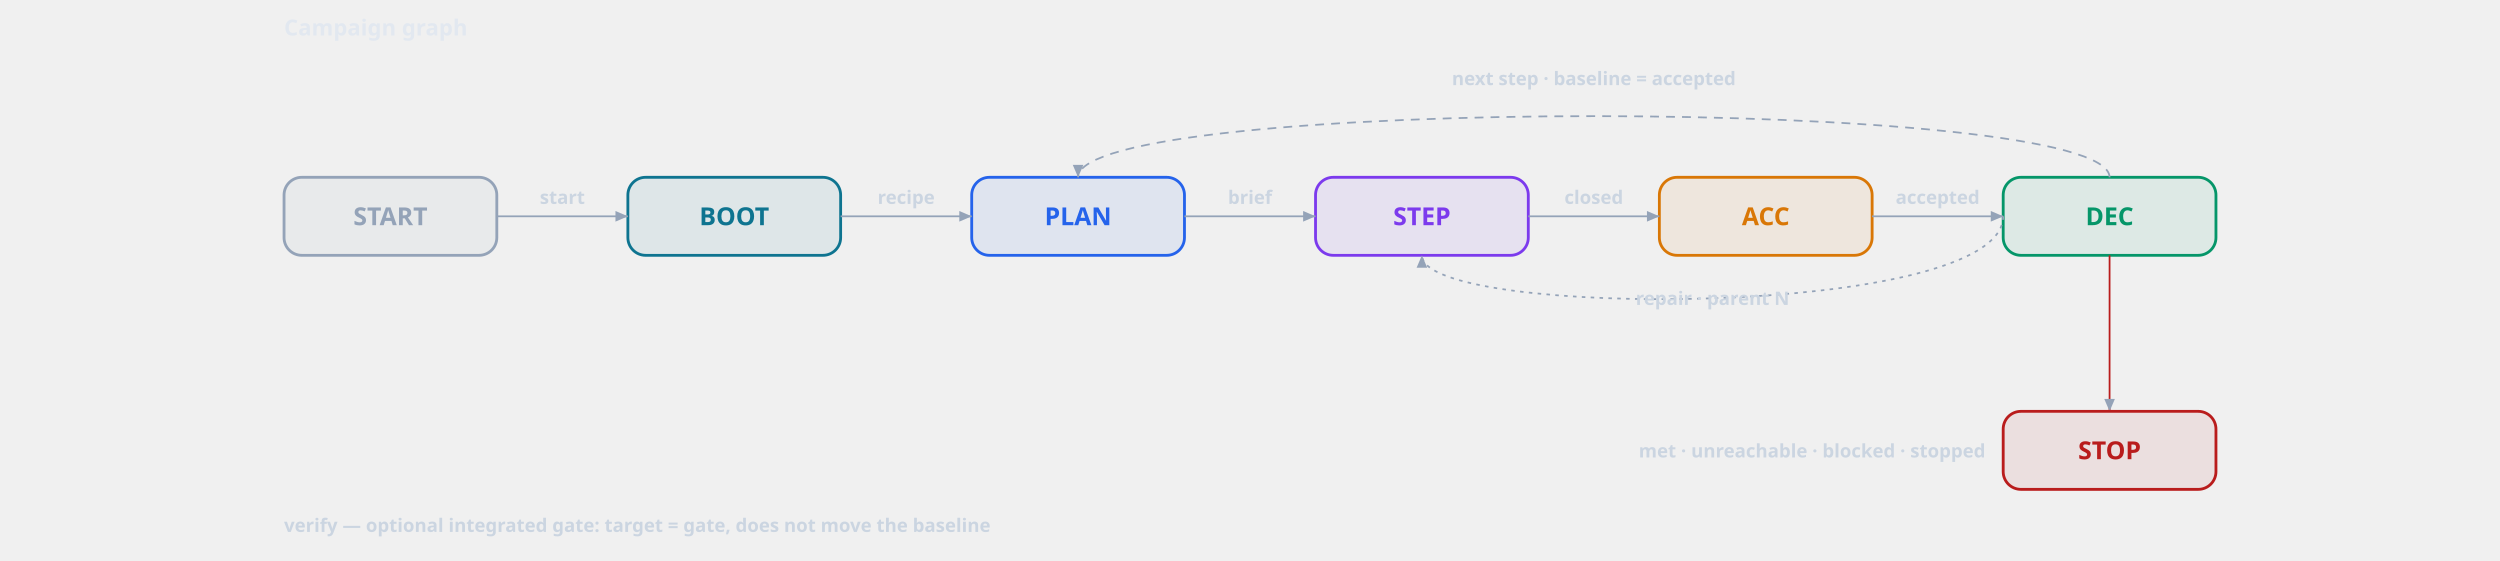
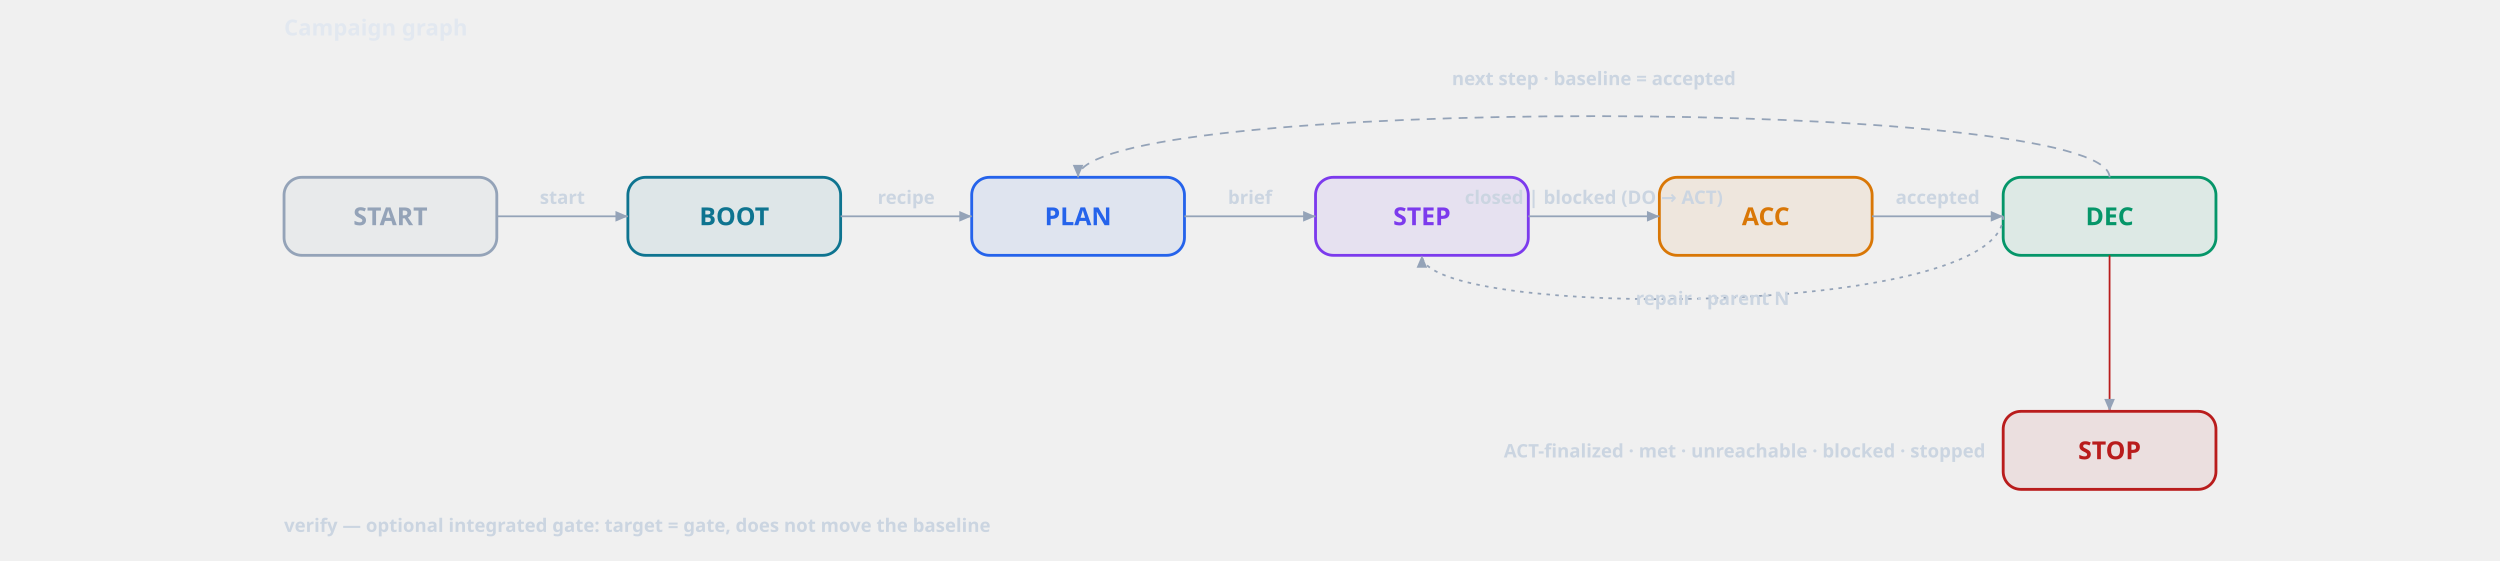
<svg xmlns="http://www.w3.org/2000/svg" viewBox="0 688 1410 316" width="1410" height="316" font-family="Segoe UI, system-ui, sans-serif">
  <defs>
    <marker id="arrow" markerWidth="9" markerHeight="9" refX="7" refY="3" orient="auto">
      <path d="M0,0 L7,3 L0,6 Z" fill="#94a3b8" />
    </marker>
  </defs>
  <style>
.t{font-size:13px;font-weight:600;fill:#e2e8f0}
.s{font-size:10.5px;fill:#94a3b8}
.h{font-size:12.5px;font-weight:700;fill:#ffffff}
.ho{font-size:9.5px;fill:#ffffff;fill-opacity:0.85}
.g{font-size:10.5px;font-weight:600}
.band{fill:#141d31}
.bt{fill:#ffffff;font-size:15px;font-weight:700}
.ol{fill:#e2e8f0;font-size:11.5px}
.lt{font-size:12.5px;font-weight:700;fill:#e2e8f0}
.ls{font-size:10.5px;fill:#94a3b8}
.lm{font-family:ui-monospace,Consolas,Menlo,monospace;font-size:12px;font-weight:700}
.bm{font-family:ui-monospace,Consolas,Menlo,monospace;font-size:10.5px;font-weight:700}
.st{font-size:14px;font-weight:700}
</style>
  <rect x="24" y="24" width="1362" height="138" rx="10" class="band" />
  <text x="42" y="48" class="bt">Orchestrator · cheap — cycle-control / campaign-control</text>
  <text x="42" y="76" class="ol">← BOOTSTRAP ← "campaign start" · "new goal"</text>
  <text x="42" y="94" class="ol">← PLAN ← "baseline accepted" · "next seed"</text>
  <text x="42" y="112" class="ol">← STEP ← "brief approved" · "replan r+1"</text>
  <text x="723.0" y="76" class="ol">← ACCEPT ← "step closed"</text>
  <text x="723.0" y="94" class="ol">← DECIDE ← "measurement accepted"</text>
  <text x="723.0" y="112" class="ol">← STOP ← "met" · "unreachable" · "blocked" · "stopped"</text>
  <rect x="24" y="224" width="210" height="40" rx="8" fill="#0e7490" />
  <text x="129.0" y="241" class="h" text-anchor="middle">B · BOOTSTRAP</text>
  <text x="129.0" y="257" class="ho" text-anchor="middle">pdca-planner + pdca-executor · medium/cheap</text>
  <polyline points="129.0,264 129.0,280" fill="none" stroke="#94a3b8" marker-end="url(#arrow)" />
  <rect x="24" y="280" width="210" height="50" rx="8" fill="#223046" stroke="#3b4a63" stroke-width="1" />
  <rect x="25" y="287" width="3" height="36" rx="1.5" fill="#4f46e5" />
  <rect x="176" y="287" width="50" height="18" rx="6" fill="#4f46e5" />
  <text x="201.0" y="299.5" class="bm" fill="#cbd5e1" text-anchor="middle">medium</text>
  <text x="37" y="303" class="t">Goal + recipe</text>
  <text x="37" y="322" class="s">pdca-planner · read-only · fixation</text>
  <rect x="24" y="342" width="210" height="50" rx="8" fill="#223046" stroke="#3b4a63" stroke-width="1" />
  <rect x="25" y="349" width="3" height="36" rx="1.5" fill="#0d9488" />
  <rect x="176" y="349" width="50" height="18" rx="6" fill="#0d9488" />
  <text x="201.0" y="361.5" class="bm" fill="#cbd5e1" text-anchor="middle">cheap</text>
  <text x="37" y="365" class="t">Baseline</text>
  <text x="37" y="384" class="s">pdca-executor · edit/bash · recipe</text>
  <polyline points="129.0,330 129.0,342" fill="none" stroke="#64748b" marker-end="url(#arrow)" />
  <rect x="24" y="404" width="210" height="50" rx="8" fill="#223046" stroke="#3b4a63" stroke-width="1" />
  <rect x="25" y="411" width="3" height="36" rx="1.5" fill="#4f46e5" />
  <rect x="176" y="411" width="50" height="18" rx="6" fill="#4f46e5" />
  <text x="201.0" y="423.5" class="bm" fill="#cbd5e1" text-anchor="middle">medium</text>
  <text x="37" y="427" class="t">Floor · target</text>
  <text x="37" y="446" class="s">pdca-planner · baseline + floor</text>
  <polyline points="129.0,392 129.0,404" fill="none" stroke="#64748b" marker-end="url(#arrow)" />
  <rect x="24" y="466" width="210" height="50" rx="8" fill="#223046" stroke="#3b4a63" stroke-width="1" />
  <rect x="25" y="473" width="3" height="36" rx="1.5" fill="#0d9488" />
  <rect x="176" y="473" width="50" height="18" rx="6" fill="#0d9488" />
  <text x="201.0" y="485.5" class="bm" fill="#cbd5e1" text-anchor="middle">cheap</text>
  <text x="37" y="489" class="t">Status file</text>
  <text x="37" y="508" class="s">primary · status-only · one file</text>
  <polyline points="129.0,454 129.0,466" fill="none" stroke="#64748b" marker-end="url(#arrow)" />
  <rect x="18" y="272" width="222" height="252" rx="12" fill="none" stroke="#0e7490" stroke-opacity="0.6" stroke-width="1.6" />
  <rect x="258" y="224" width="236" height="40" rx="8" fill="#2563eb" />
  <text x="376.0" y="241" class="h" text-anchor="middle">P · PLAN</text>
  <text x="376.0" y="257" class="ho" text-anchor="middle">pdca-scout + pdca-planner · cheap/medium</text>
  <polyline points="376.0,264 376.0,280" fill="none" stroke="#94a3b8" marker-end="url(#arrow)" />
  <rect x="258" y="280" width="236" height="50" rx="8" fill="#223046" stroke="#3b4a63" stroke-width="1" />
  <rect x="259" y="287" width="3" height="36" rx="1.5" fill="#0d9488" />
  <rect x="436" y="287" width="50" height="18" rx="6" fill="#0d9488" />
  <text x="461.0" y="299.5" class="bm" fill="#cbd5e1" text-anchor="middle">cheap</text>
  <text x="271" y="303" class="t">Discover · gap map</text>
  <text x="271" y="322" class="s">pdca-scout · gap + deferred · read-only</text>
  <rect x="258" y="342" width="236" height="50" rx="8" fill="#223046" stroke="#3b4a63" stroke-width="1" />
  <rect x="259" y="349" width="3" height="36" rx="1.5" fill="#0d9488" />
  <rect x="436" y="349" width="50" height="18" rx="6" fill="#0d9488" />
  <text x="461.0" y="361.5" class="bm" fill="#cbd5e1" text-anchor="middle">cheap</text>
  <text x="271" y="365" class="t">Ranked seed</text>
  <text x="271" y="384" class="s">pdca-scout · facts, not a decision</text>
  <polyline points="376.0,330 376.0,342" fill="none" stroke="#64748b" marker-end="url(#arrow)" />
  <rect x="258" y="404" width="236" height="50" rx="8" fill="#223046" stroke="#3b4a63" stroke-width="1" />
  <rect x="259" y="411" width="3" height="36" rx="1.5" fill="#4f46e5" />
  <rect x="436" y="411" width="50" height="18" rx="6" fill="#4f46e5" />
  <text x="461.0" y="423.5" class="bm" fill="#cbd5e1" text-anchor="middle">medium</text>
  <text x="271" y="427" class="t">Brief · six blocks</text>
  <text x="271" y="446" class="s">pdca-planner · read-only</text>
  <polyline points="376.0,392 376.0,404" fill="none" stroke="#64748b" marker-end="url(#arrow)" />
  <rect x="258" y="466" width="236" height="50" rx="8" fill="#223046" stroke="#3b4a63" stroke-width="1" />
  <rect x="259" y="473" width="3" height="36" rx="1.5" fill="#4f46e5" />
  <rect x="436" y="473" width="50" height="18" rx="6" fill="#4f46e5" />
  <text x="461.0" y="485.5" class="bm" fill="#cbd5e1" text-anchor="middle">medium</text>
  <text x="271" y="489" class="t">Acceptance · targets</text>
  <text x="271" y="508" class="s">pdca-planner · floor · scope</text>
  <polyline points="376.0,454 376.0,466" fill="none" stroke="#64748b" marker-end="url(#arrow)" />
  <rect x="252" y="272" width="248" height="252" rx="12" fill="none" stroke="#2563eb" stroke-opacity="0.6" stroke-width="1.6" />
  <rect x="518" y="224" width="210" height="40" rx="8" fill="#7c3aed" />
  <text x="623.0" y="241" class="h" text-anchor="middle">S · STEP N</text>
  <text x="623.0" y="257" class="ho" text-anchor="middle">orchestrator · cheap</text>
  <polyline points="623.0,264 623.0,280" fill="none" stroke="#94a3b8" marker-end="url(#arrow)" />
  <rect x="518" y="280" width="210" height="50" rx="8" fill="#223046" stroke="#3b4a63" stroke-width="1" />
  <rect x="519" y="287" width="3" height="36" rx="1.5" fill="#4f46e5" />
  <rect x="670" y="287" width="50" height="18" rx="6" fill="#4f46e5" />
  <text x="695.0" y="299.5" class="bm" fill="#cbd5e1" text-anchor="middle">medium</text>
  <text x="531" y="303" class="t">P · PLAN</text>
  <text x="531" y="322" class="s">pdca-planner · step plan · rev r</text>
  <rect x="518" y="342" width="210" height="50" rx="8" fill="#223046" stroke="#3b4a63" stroke-width="1" />
  <rect x="519" y="349" width="3" height="36" rx="1.5" fill="#0d9488" />
  <rect x="670" y="349" width="50" height="18" rx="6" fill="#0d9488" />
  <text x="695.0" y="361.5" class="bm" fill="#cbd5e1" text-anchor="middle">cheap</text>
  <text x="531" y="365" class="t">D · DO</text>
  <text x="531" y="384" class="s">pdca-executor · edit/bash · facts</text>
  <polyline points="623.0,330 623.0,342" fill="none" stroke="#64748b" marker-end="url(#arrow)" />
  <rect x="518" y="404" width="210" height="50" rx="8" fill="#223046" stroke="#3b4a63" stroke-width="1" />
  <rect x="519" y="411" width="3" height="36" rx="1.5" fill="#4f46e5" />
  <rect x="670" y="411" width="50" height="18" rx="6" fill="#4f46e5" />
  <text x="695.0" y="423.5" class="bm" fill="#cbd5e1" text-anchor="middle">medium</text>
  <text x="531" y="427" class="t">C · CHECK</text>
  <text x="531" y="446" class="s">pdca-check · read-only · evidence</text>
  <polyline points="623.0,392 623.0,404" fill="none" stroke="#64748b" marker-end="url(#arrow)" />
  <rect x="518" y="466" width="210" height="50" rx="8" fill="#223046" stroke="#3b4a63" stroke-width="1" />
  <rect x="519" y="473" width="3" height="36" rx="1.5" fill="#0d9488" />
  <rect x="670" y="473" width="50" height="18" rx="6" fill="#0d9488" />
  <text x="695.0" y="485.5" class="bm" fill="#cbd5e1" text-anchor="middle">cheap</text>
  <text x="531" y="489" class="t">A · ACT</text>
  <text x="531" y="508" class="s">pdca-executor · status/docs</text>
  <polyline points="623.0,454 623.0,466" fill="none" stroke="#64748b" marker-end="url(#arrow)" />
  <rect x="518" y="528" width="210" height="50" rx="8" fill="#223046" stroke="#3b4a63" stroke-width="1" />
  <rect x="519" y="535" width="3" height="36" rx="1.5" fill="#4f46e5" />
  <rect x="670" y="535" width="50" height="18" rx="6" fill="#4f46e5" />
  <text x="695.0" y="547.5" class="bm" fill="#cbd5e1" text-anchor="middle">medium</text>
  <text x="531" y="551" class="t">Step exit</text>
-   <text x="531" y="570" class="s">accept · revise · new step</text>
+   <text x="531" y="570" class="s">accept · revise · blocked → ACT</text>
  <polyline points="623.0,516 623.0,528" fill="none" stroke="#64748b" marker-end="url(#arrow)" />
  <rect x="512" y="272" width="222" height="314" rx="12" fill="none" stroke="#7c3aed" stroke-opacity="0.6" stroke-width="1.6" />
  <rect x="752" y="224" width="190" height="40" rx="8" fill="#d97706" />
  <text x="847.0" y="241" class="h" text-anchor="middle">A · ACCEPT</text>
  <text x="847.0" y="257" class="ho" text-anchor="middle">pdca-check · medium</text>
  <polyline points="847.0,264 847.0,280" fill="none" stroke="#94a3b8" marker-end="url(#arrow)" />
  <rect x="752" y="280" width="190" height="50" rx="8" fill="#223046" stroke="#3b4a63" stroke-width="1" />
  <rect x="753" y="287" width="3" height="36" rx="1.5" fill="#4f46e5" />
  <rect x="884" y="287" width="50" height="18" rx="6" fill="#4f46e5" />
  <text x="909.0" y="299.5" class="bm" fill="#cbd5e1" text-anchor="middle">medium</text>
  <text x="765" y="303" class="t">Verdict</text>
  <text x="765" y="322" class="s">pdca-check · read-only · by rows</text>
  <rect x="752" y="342" width="190" height="50" rx="8" fill="#223046" stroke="#3b4a63" stroke-width="1" />
  <rect x="753" y="349" width="3" height="36" rx="1.5" fill="#0d9488" />
  <rect x="884" y="349" width="50" height="18" rx="6" fill="#0d9488" />
  <text x="909.0" y="361.5" class="bm" fill="#cbd5e1" text-anchor="middle">cheap</text>
  <text x="765" y="365" class="t">Number</text>
  <text x="765" y="384" class="s">one run · red is archived</text>
  <polyline points="847.0,330 847.0,342" fill="none" stroke="#64748b" marker-end="url(#arrow)" />
  <rect x="752" y="404" width="190" height="50" rx="8" fill="#223046" stroke="#3b4a63" stroke-width="1" />
  <rect x="753" y="411" width="3" height="36" rx="1.5" fill="#0d9488" />
  <rect x="884" y="411" width="50" height="18" rx="6" fill="#0d9488" />
  <text x="909.0" y="423.5" class="bm" fill="#cbd5e1" text-anchor="middle">cheap</text>
  <text x="765" y="427" class="t">Step row</text>
  <text x="765" y="446" class="s">one writer · status write</text>
  <polyline points="847.0,392 847.0,404" fill="none" stroke="#64748b" marker-end="url(#arrow)" />
  <rect x="746" y="272" width="202" height="190" rx="12" fill="none" stroke="#d97706" stroke-opacity="0.6" stroke-width="1.6" />
  <rect x="966" y="224" width="196" height="40" rx="8" fill="#059669" />
  <text x="1064.0" y="241" class="h" text-anchor="middle">R · DECIDE</text>
  <text x="1064.0" y="257" class="ho" text-anchor="middle">pdca-planner · medium</text>
  <polyline points="1064.0,264 1064.0,280" fill="none" stroke="#94a3b8" marker-end="url(#arrow)" />
  <rect x="966" y="280" width="196" height="50" rx="8" fill="#223046" stroke="#3b4a63" stroke-width="1" />
  <rect x="967" y="287" width="3" height="36" rx="1.5" fill="#4f46e5" />
  <rect x="1104" y="287" width="50" height="18" rx="6" fill="#4f46e5" />
  <text x="1129.0" y="299.5" class="bm" fill="#cbd5e1" text-anchor="middle">medium</text>
  <text x="979" y="303" class="t">Goal?</text>
  <text x="979" y="322" class="s">pdca-planner · predicate</text>
  <rect x="966" y="342" width="196" height="50" rx="8" fill="#223046" stroke="#3b4a63" stroke-width="1" />
  <rect x="967" y="349" width="3" height="36" rx="1.5" fill="#4f46e5" />
  <rect x="1104" y="349" width="50" height="18" rx="6" fill="#4f46e5" />
  <text x="1129.0" y="361.5" class="bm" fill="#cbd5e1" text-anchor="middle">medium</text>
  <text x="979" y="365" class="t">Remainder</text>
  <text x="979" y="384" class="s">prove with numbers · blocker</text>
  <polyline points="1064.0,330 1064.0,342" fill="none" stroke="#64748b" marker-end="url(#arrow)" />
  <rect x="966" y="404" width="196" height="50" rx="8" fill="#223046" stroke="#3b4a63" stroke-width="1" />
  <rect x="967" y="411" width="3" height="36" rx="1.5" fill="#4f46e5" />
  <rect x="1104" y="411" width="50" height="18" rx="6" fill="#4f46e5" />
  <text x="1129.0" y="423.5" class="bm" fill="#cbd5e1" text-anchor="middle">medium</text>
  <text x="979" y="427" class="t">Next seed</text>
  <text x="979" y="446" class="s">pdca-planner · the next step</text>
  <polyline points="1064.0,392 1064.0,404" fill="none" stroke="#64748b" marker-end="url(#arrow)" />
  <rect x="966" y="466" width="196" height="50" rx="8" fill="#223046" stroke="#3b4a63" stroke-width="1" />
  <rect x="967" y="473" width="3" height="36" rx="1.5" fill="#4f46e5" />
  <rect x="1104" y="473" width="50" height="18" rx="6" fill="#4f46e5" />
  <text x="1129.0" y="485.5" class="bm" fill="#cbd5e1" text-anchor="middle">medium</text>
  <text x="979" y="489" class="t">Route</text>
  <text x="979" y="508" class="s">next · revise · stop</text>
  <polyline points="1064.0,454 1064.0,466" fill="none" stroke="#64748b" marker-end="url(#arrow)" />
  <rect x="960" y="272" width="208" height="252" rx="12" fill="none" stroke="#059669" stroke-opacity="0.6" stroke-width="1.6" />
  <rect x="1186" y="224" width="200" height="40" rx="8" fill="#b91c1c" />
  <text x="1286.0" y="241" class="h" text-anchor="middle">X · STOP</text>
  <text x="1286.0" y="257" class="ho" text-anchor="middle">primary · cheap</text>
  <polyline points="1286.0,264 1286.0,280" fill="none" stroke="#94a3b8" marker-end="url(#arrow)" />
  <rect x="1186" y="280" width="200" height="50" rx="8" fill="#223046" stroke="#3b4a63" stroke-width="1" />
  <rect x="1187" y="287" width="3" height="36" rx="1.5" fill="#0d9488" />
  <rect x="1328" y="287" width="50" height="18" rx="6" fill="#0d9488" />
  <text x="1353.0" y="299.5" class="bm" fill="#cbd5e1" text-anchor="middle">cheap</text>
  <text x="1199" y="303" class="t">met</text>
  <text x="1199" y="322" class="s">the only success</text>
  <rect x="1186" y="342" width="200" height="50" rx="8" fill="#223046" stroke="#3b4a63" stroke-width="1" />
  <rect x="1187" y="349" width="3" height="36" rx="1.5" fill="#0d9488" />
  <rect x="1328" y="349" width="50" height="18" rx="6" fill="#0d9488" />
  <text x="1353.0" y="361.5" class="bm" fill="#cbd5e1" text-anchor="middle">cheap</text>
  <text x="1199" y="365" class="t">unreachable</text>
  <text x="1199" y="384" class="s">the remainder proven by numbers</text>
  <polyline points="1286.0,330 1286.0,342" fill="none" stroke="#64748b" marker-end="url(#arrow)" />
  <rect x="1186" y="404" width="200" height="50" rx="8" fill="#223046" stroke="#3b4a63" stroke-width="1" />
  <rect x="1187" y="411" width="3" height="36" rx="1.5" fill="#0d9488" />
  <rect x="1328" y="411" width="50" height="18" rx="6" fill="#0d9488" />
  <text x="1353.0" y="423.5" class="bm" fill="#cbd5e1" text-anchor="middle">cheap</text>
  <text x="1199" y="427" class="t">blocked/stopped</text>
  <text x="1199" y="446" class="s">resume point in the status file</text>
  <polyline points="1286.0,392 1286.0,404" fill="none" stroke="#64748b" marker-end="url(#arrow)" />
  <rect x="1180" y="272" width="212" height="190" rx="12" fill="none" stroke="#b91c1c" stroke-opacity="0.6" stroke-width="1.6" />
  <polyline points="113.0,162 113.0,224" fill="none" stroke="#94a3b8" data-edge-id="dispatch_b" marker-end="url(#arrow)" />
  <text x="105.0" y="196.0" class="g" fill="#94a3b8" text-anchor="end">start</text>
  <polyline points="145.0,224 145.0,162" fill="none" stroke="#94a3b8" data-edge-id="return_b" marker-end="url(#arrow)" />
  <polyline points="360.0,162 360.0,224" fill="none" stroke="#94a3b8" data-edge-id="dispatch_p" marker-end="url(#arrow)" />
  <text x="352.0" y="196.0" class="g" fill="#94a3b8" text-anchor="end">plan ready</text>
  <polyline points="392.0,224 392.0,162" fill="none" stroke="#94a3b8" data-edge-id="return_p" marker-end="url(#arrow)" />
  <polyline points="607.0,162 607.0,224" fill="none" stroke="#94a3b8" data-edge-id="dispatch_s" marker-end="url(#arrow)" />
  <text x="599.0" y="196.0" class="g" fill="#94a3b8" text-anchor="end">step closed</text>
  <polyline points="639.0,224 639.0,162" fill="none" stroke="#94a3b8" data-edge-id="return_s" marker-end="url(#arrow)" />
  <polyline points="831.0,162 831.0,224" fill="none" stroke="#94a3b8" data-edge-id="dispatch_a" marker-end="url(#arrow)" />
  <text x="823.0" y="196.0" class="g" fill="#94a3b8" text-anchor="end">measurement accepted</text>
  <polyline points="863.0,224 863.0,162" fill="none" stroke="#94a3b8" data-edge-id="return_a" marker-end="url(#arrow)" />
  <polyline points="1048.0,162 1048.0,224" fill="none" stroke="#94a3b8" data-edge-id="dispatch_r" marker-end="url(#arrow)" />
  <text x="1040.0" y="196.0" class="g" fill="#94a3b8" text-anchor="end">decision</text>
  <polyline points="1080.0,224 1080.0,162" fill="none" stroke="#94a3b8" data-edge-id="return_r" marker-end="url(#arrow)" />
  <polyline points="1270.0,162 1270.0,224" fill="none" stroke="#94a3b8" data-edge-id="dispatch_x" marker-end="url(#arrow)" />
  <text x="1262.0" y="196.0" class="g" fill="#94a3b8" text-anchor="end">stop</text>
  <rect x="24.0" y="622" width="15" height="15" rx="4" fill="#0d9488" />
  <text x="46.0" y="634" class="lt">cheap tier</text>
  <rect x="46.0" y="642" width="53.0" height="21" rx="7" fill="#0d9488" />
  <text x="72.5" y="657" class="lm" fill="#ffffff" text-anchor="middle">cheap</text>
  <text x="109.0" y="657" class="ls">primary · pdca-scout · pdca-executor · orchestrator</text>
  <rect x="705.0" y="622" width="15" height="15" rx="4" fill="#4f46e5" />
  <text x="727.0" y="634" class="lt">medium tier</text>
  <rect x="727.0" y="642" width="60.4" height="21" rx="7" fill="#4f46e5" />
  <text x="757.2" y="657" class="lm" fill="#ffffff" text-anchor="middle">medium</text>
  <text x="797.4" y="657" class="ls">pdca-planner · pdca-check</text>
  <text x="705.0" y="678" class="ls" text-anchor="middle">strong · pdca-escalate — not a campaign role: called inside STEP by triggers, the campaign receives the result</text>
  <text x="160.2" y="708" class="lt">Campaign graph</text>
  <rect x="160.2" y="788" width="120" height="44" rx="10" fill="#94a3b8" fill-opacity="0.08" stroke="#94a3b8" stroke-width="1.6" data-node-id="START" />
  <text x="220.2" y="815.0" class="st" fill="#94a3b8" text-anchor="middle">START</text>
  <rect x="354.12" y="788" width="120" height="44" rx="10" fill="#0e7490" fill-opacity="0.08" stroke="#0e7490" stroke-width="1.6" data-node-id="BOOT" />
  <text x="414.12" y="815.0" class="st" fill="#0e7490" text-anchor="middle">BOOT</text>
  <rect x="548.04" y="788" width="120" height="44" rx="10" fill="#2563eb" fill-opacity="0.08" stroke="#2563eb" stroke-width="1.6" data-node-id="PLAN" />
  <text x="608.04" y="815.0" class="st" fill="#2563eb" text-anchor="middle">PLAN</text>
  <rect x="741.96" y="788" width="120" height="44" rx="10" fill="#7c3aed" fill-opacity="0.08" stroke="#7c3aed" stroke-width="1.6" data-node-id="STEP" />
  <text x="801.96" y="815.0" class="st" fill="#7c3aed" text-anchor="middle">STEP</text>
  <rect x="935.88" y="788" width="120" height="44" rx="10" fill="#d97706" fill-opacity="0.08" stroke="#d97706" stroke-width="1.6" data-node-id="ACC" />
  <text x="995.88" y="815.0" class="st" fill="#d97706" text-anchor="middle">ACC</text>
  <rect x="1129.8" y="788" width="120" height="44" rx="10" fill="#059669" fill-opacity="0.08" stroke="#059669" stroke-width="1.6" data-node-id="DEC" />
  <text x="1189.8" y="815.0" class="st" fill="#059669" text-anchor="middle">DEC</text>
  <polyline points="280.2,810.0 354.12,810.0" fill="none" stroke="#94a3b8" data-edge-id="start_boot" marker-end="url(#arrow)" />
  <text x="317.16" y="803.0" class="g" fill="#cbd5e1" text-anchor="middle">start</text>
  <polyline points="474.12,810.0 548.04,810.0" fill="none" stroke="#94a3b8" data-edge-id="boot_plan" marker-end="url(#arrow)" />
  <text x="511.08" y="803.0" class="g" fill="#cbd5e1" text-anchor="middle">recipe</text>
  <polyline points="668.04,810.0 741.96,810.0" fill="none" stroke="#94a3b8" data-edge-id="plan_step" marker-end="url(#arrow)" />
  <text x="705.0" y="803.0" class="g" fill="#cbd5e1" text-anchor="middle">brief</text>
  <polyline points="861.96,810.0 935.88,810.0" fill="none" stroke="#94a3b8" data-edge-id="step_acc" marker-end="url(#arrow)" />
-   <text x="898.92" y="803.0" class="g" fill="#cbd5e1" text-anchor="middle">closed</text>
+   <text x="898.92" y="803.0" class="g" fill="#cbd5e1" text-anchor="middle">closed | blocked (DO → ACT)</text>
  <polyline points="1055.88,810.0 1129.8,810.0" fill="none" stroke="#94a3b8" data-edge-id="acc_dec" marker-end="url(#arrow)" />
  <text x="1092.84" y="803.0" class="g" fill="#cbd5e1" text-anchor="middle">accepted</text>
  <path d="M1189.8,788 C1189.8,742 608.04,742 608.04,788" fill="none" stroke="#94a3b8" stroke-dasharray="5 4" marker-end="url(#arrow)" data-edge-id="decide_plan" />
  <text x="898.92" y="736" class="g" fill="#cbd5e1" text-anchor="middle">next step · baseline = accepted</text>
  <path d="M1129.8,810.0 C1129.8,868 801.96,868 801.96,832" fill="none" stroke="#94a3b8" stroke-dasharray="2 3" marker-end="url(#arrow)" data-edge-id="decide_step" />
  <text x="965.88" y="860" class="g" fill="#cbd5e1" text-anchor="middle">repair · parent N</text>
  <polyline points="1189.8,832 1189.8,920" fill="none" stroke="#b91c1c" data-edge-id="decide_stop" marker-end="url(#arrow)" />
  <rect x="1129.8" y="920" width="120" height="44" rx="10" fill="#b91c1c" fill-opacity="0.08" stroke="#b91c1c" stroke-width="1.6" data-node-id="STOP" />
  <text x="1189.8" y="947.0" class="st" fill="#b91c1c" text-anchor="middle">STOP</text>
-   <text x="1119.8" y="946.0" class="g" fill="#cbd5e1" text-anchor="end">met · unreachable · blocked · stopped</text>
+   <text x="1119.8" y="946.0" class="g" fill="#cbd5e1" text-anchor="end">ACT-finalized · met · unreachable · blocked · stopped</text>
  <text x="160.2" y="988" class="g" fill="#cbd5e1" text-anchor="start">verify — optional integrated gate: target = gate, does not move the baseline</text>
</svg>
